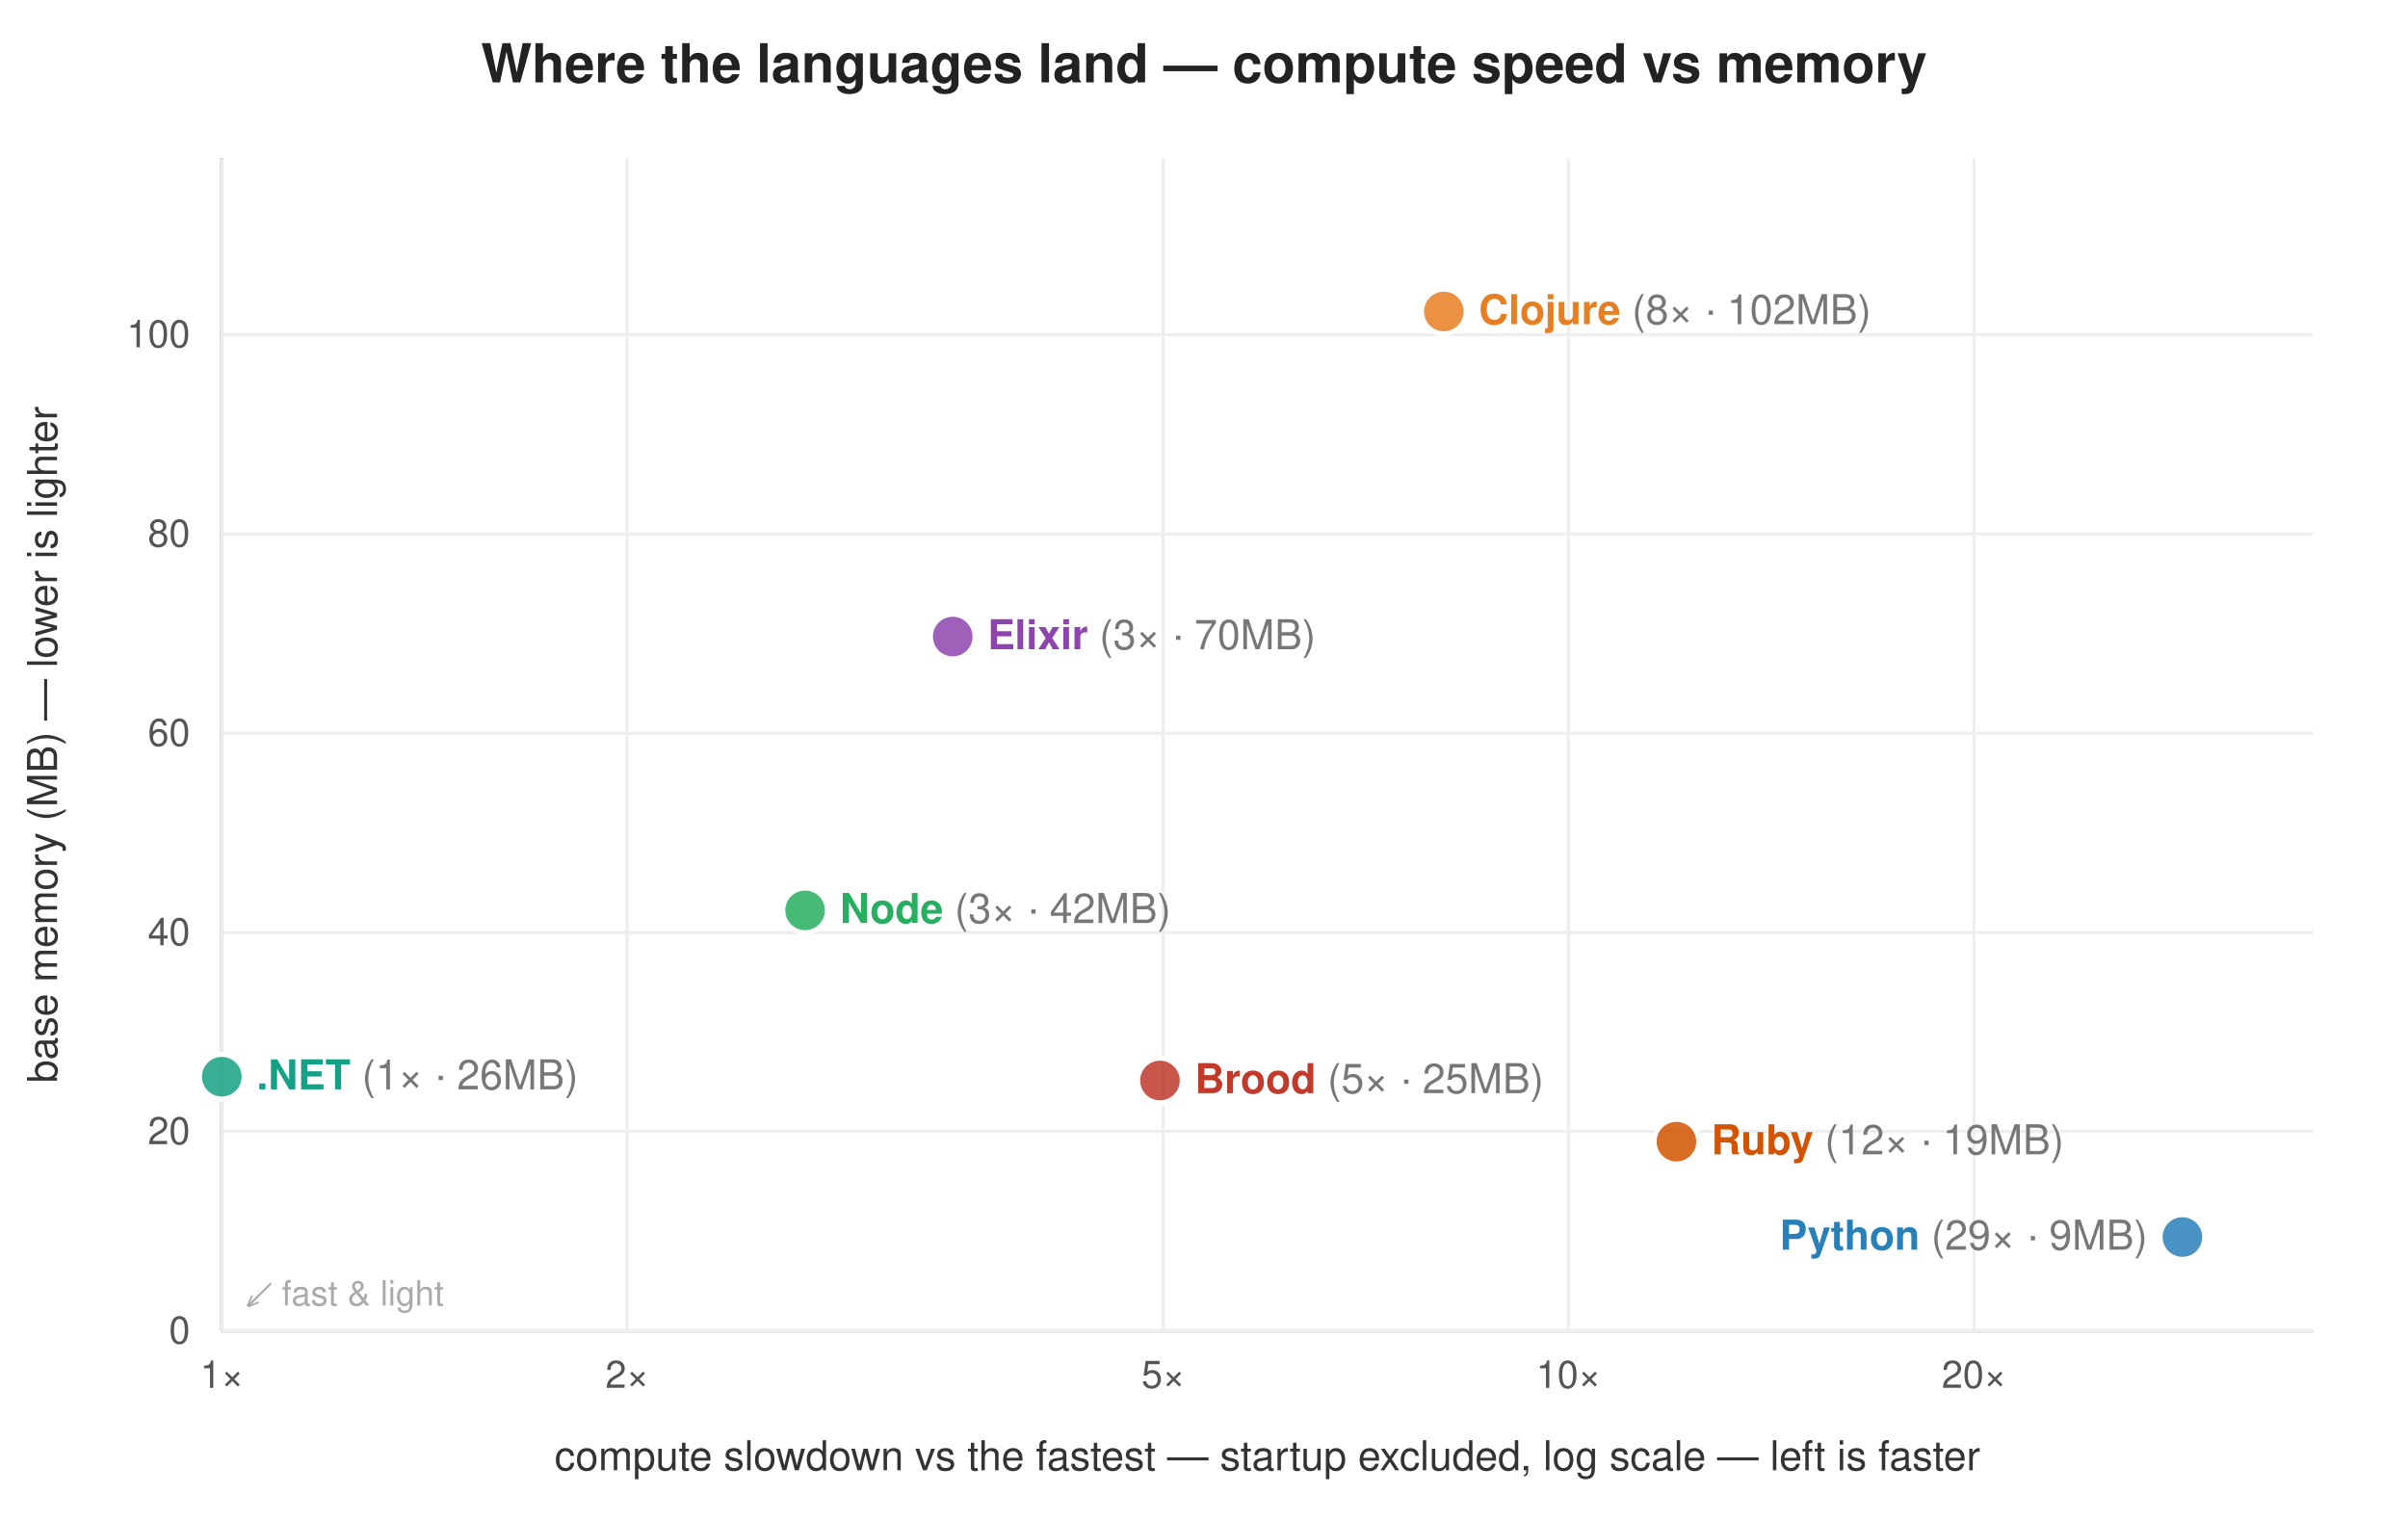
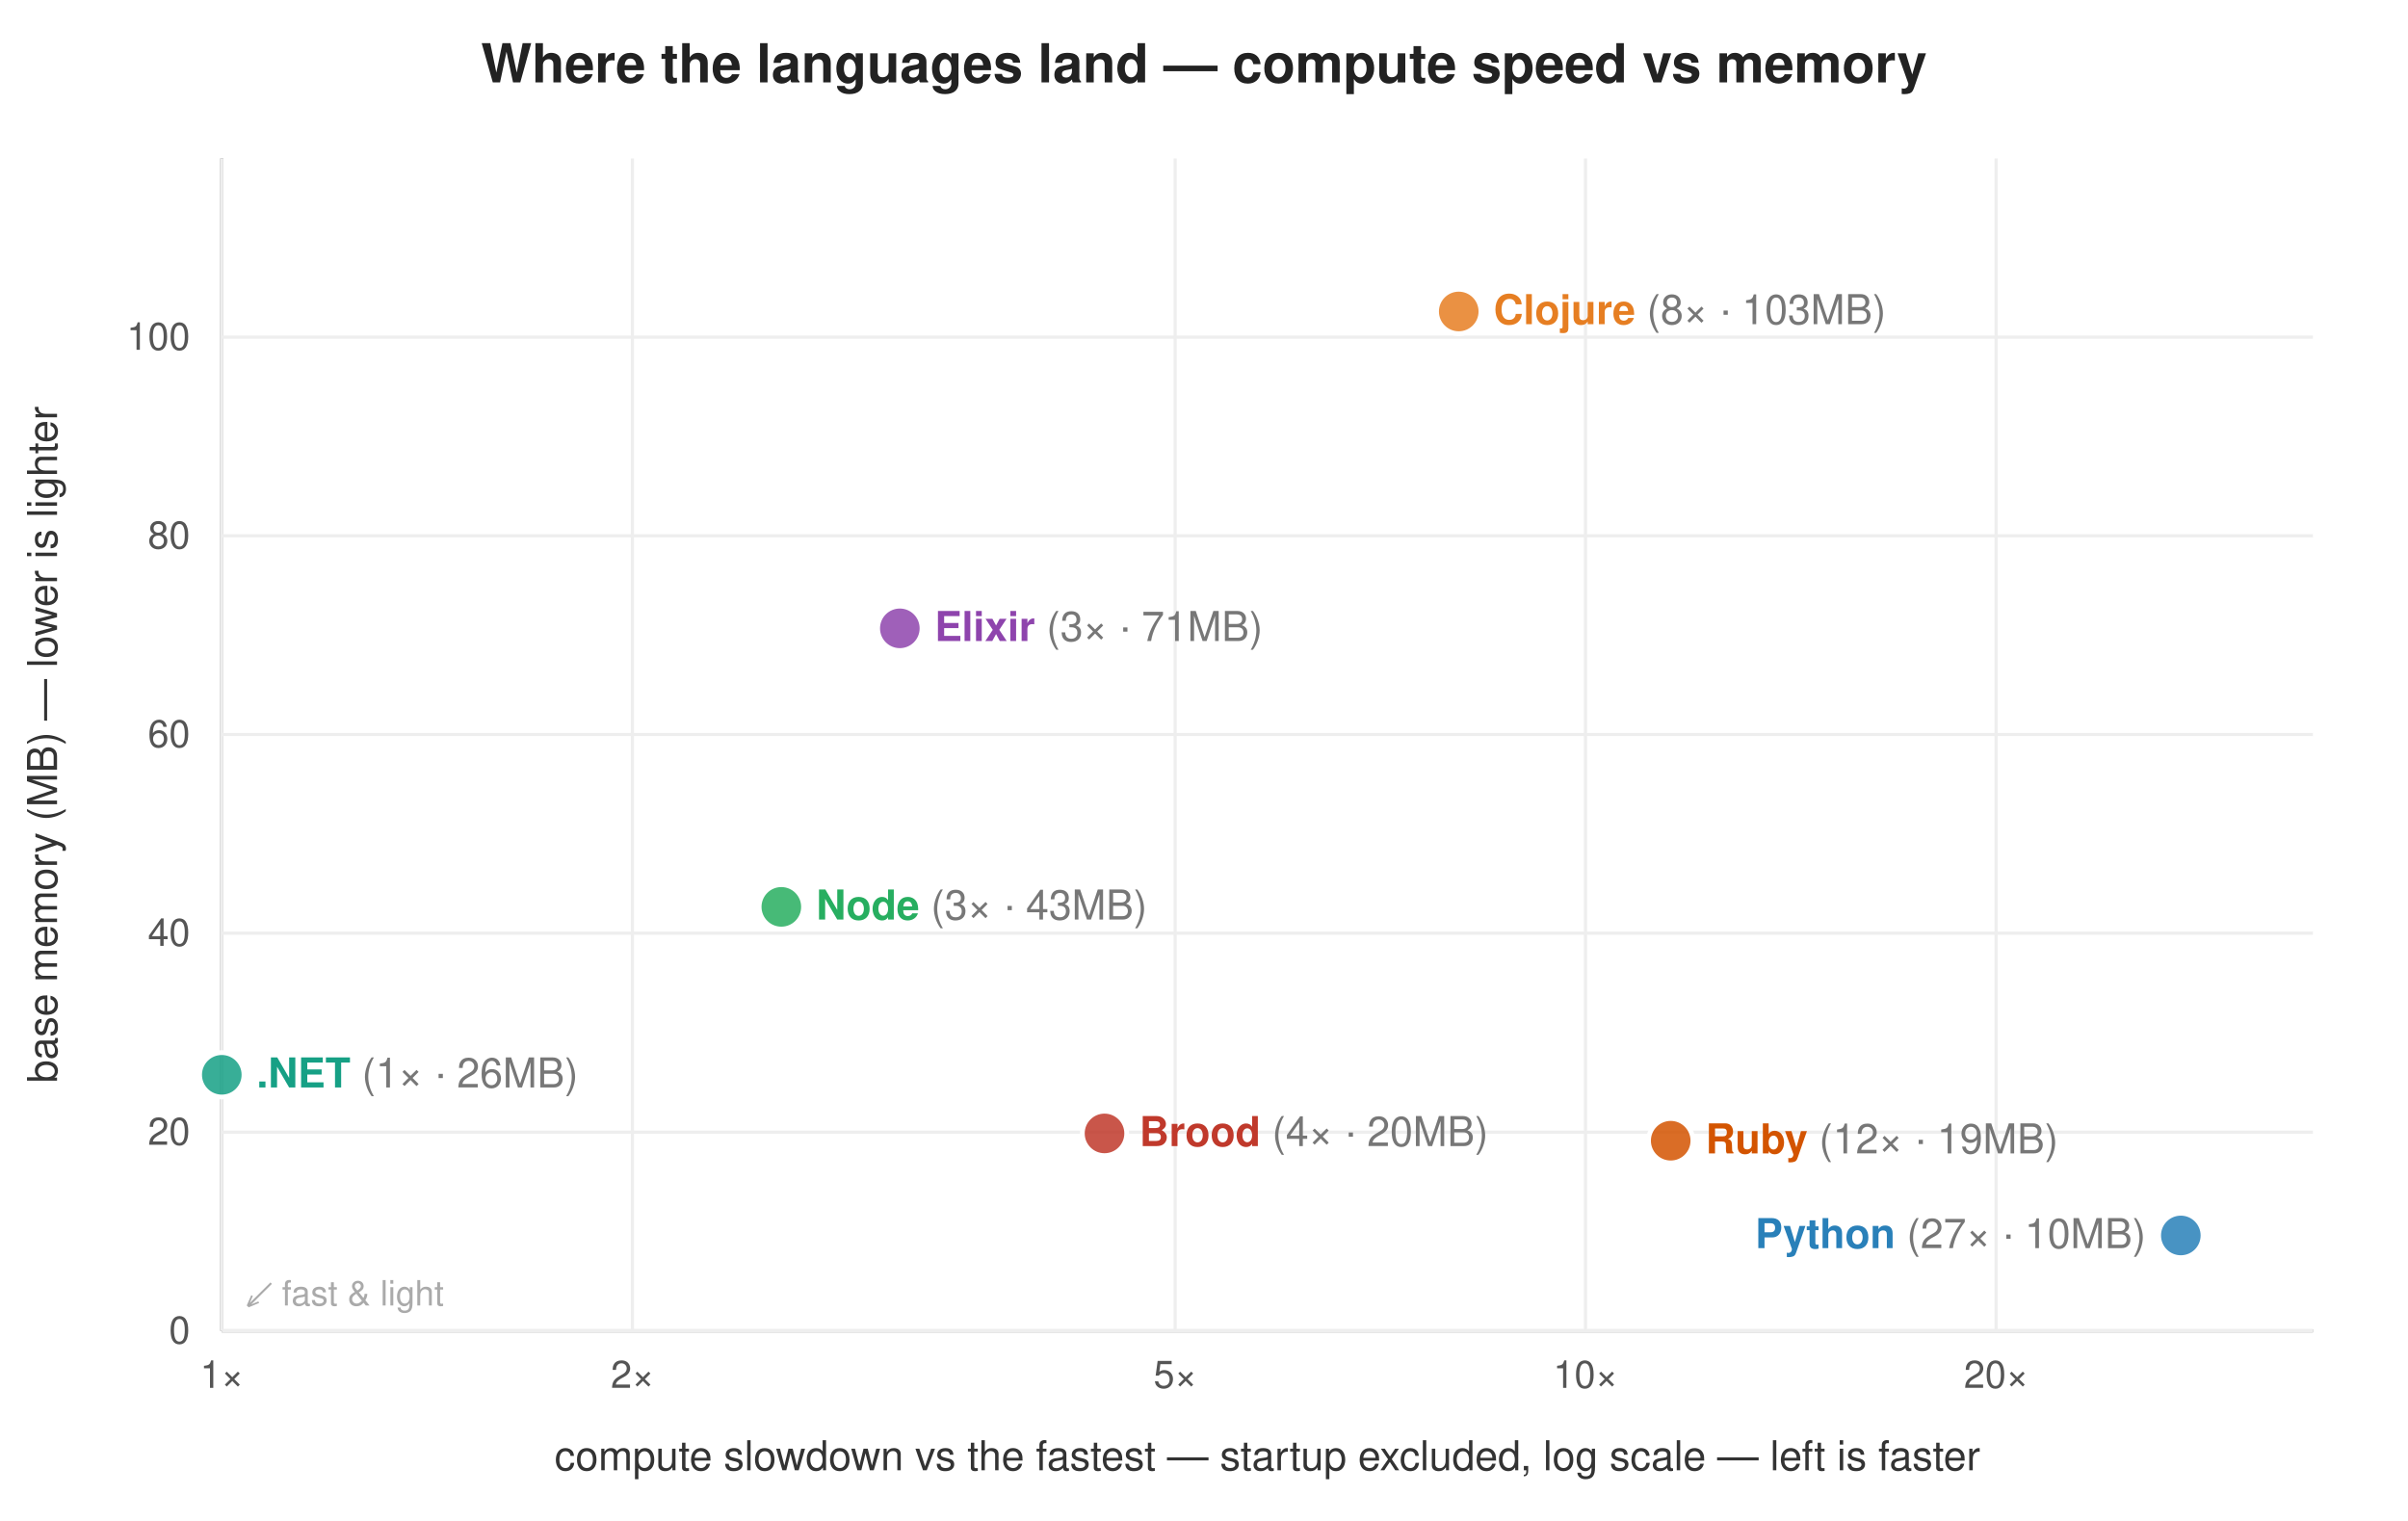
<svg xmlns="http://www.w3.org/2000/svg" width="760" height="480" viewBox="0 0 760 480" font-family="system-ui,Segoe UI,Helvetica,Arial,sans-serif">
  <rect width="760" height="480" fill="#ffffff" />
  <text x="380.0" y="26" text-anchor="middle" font-size="17" font-weight="700" fill="#222">Where the languages land — compute speed vs memory</text>
  <line x1="70" y1="420" x2="730" y2="420" stroke="#888" stroke-width="1" />
  <line x1="70" y1="50" x2="70" y2="420" stroke="#888" stroke-width="1" />
  <line x1="70.0" y1="50" x2="70.0" y2="420" stroke="#eee" stroke-width="1" />
  <text x="70.0" y="438" text-anchor="middle" font-size="12" fill="#555">1×</text>
-   <line x1="197.9" y1="50" x2="197.9" y2="420" stroke="#eee" stroke-width="1" />
-   <text x="197.9" y="438" text-anchor="middle" font-size="12" fill="#555">2×</text>
-   <line x1="367.1" y1="50" x2="367.1" y2="420" stroke="#eee" stroke-width="1" />
-   <text x="367.1" y="438" text-anchor="middle" font-size="12" fill="#555">5×</text>
-   <line x1="495.0" y1="50" x2="495.0" y2="420" stroke="#eee" stroke-width="1" />
-   <text x="495.0" y="438" text-anchor="middle" font-size="12" fill="#555">10×</text>
-   <line x1="623.0" y1="50" x2="623.0" y2="420" stroke="#eee" stroke-width="1" />
-   <text x="623.0" y="438" text-anchor="middle" font-size="12" fill="#555">20×</text>
+   <line x1="199.6" y1="50" x2="199.6" y2="420" stroke="#eee" stroke-width="1" />
+   <text x="199.6" y="438" text-anchor="middle" font-size="12" fill="#555">2×</text>
+   <line x1="370.9" y1="50" x2="370.9" y2="420" stroke="#eee" stroke-width="1" />
+   <text x="370.9" y="438" text-anchor="middle" font-size="12" fill="#555">5×</text>
+   <line x1="500.4" y1="50" x2="500.4" y2="420" stroke="#eee" stroke-width="1" />
+   <text x="500.4" y="438" text-anchor="middle" font-size="12" fill="#555">10×</text>
+   <line x1="630.0" y1="50" x2="630.0" y2="420" stroke="#eee" stroke-width="1" />
+   <text x="630.0" y="438" text-anchor="middle" font-size="12" fill="#555">20×</text>
  <line x1="70" y1="420.0" x2="730" y2="420.0" stroke="#eee" stroke-width="1" />
  <text x="60" y="424.0" text-anchor="end" font-size="12" fill="#555">0</text>
-   <line x1="70" y1="357.1" x2="730" y2="357.1" stroke="#eee" stroke-width="1" />
-   <text x="60" y="361.1" text-anchor="end" font-size="12" fill="#555">20</text>
-   <line x1="70" y1="294.3" x2="730" y2="294.3" stroke="#eee" stroke-width="1" />
-   <text x="60" y="298.3" text-anchor="end" font-size="12" fill="#555">40</text>
-   <line x1="70" y1="231.4" x2="730" y2="231.4" stroke="#eee" stroke-width="1" />
-   <text x="60" y="235.4" text-anchor="end" font-size="12" fill="#555">60</text>
-   <line x1="70" y1="168.5" x2="730" y2="168.5" stroke="#eee" stroke-width="1" />
-   <text x="60" y="172.5" text-anchor="end" font-size="12" fill="#555">80</text>
-   <line x1="70" y1="105.6" x2="730" y2="105.6" stroke="#eee" stroke-width="1" />
-   <text x="60" y="109.6" text-anchor="end" font-size="12" fill="#555">100</text>
+   <line x1="70" y1="357.3" x2="730" y2="357.3" stroke="#eee" stroke-width="1" />
+   <text x="60" y="361.3" text-anchor="end" font-size="12" fill="#555">20</text>
+   <line x1="70" y1="294.5" x2="730" y2="294.5" stroke="#eee" stroke-width="1" />
+   <text x="60" y="298.5" text-anchor="end" font-size="12" fill="#555">40</text>
+   <line x1="70" y1="231.8" x2="730" y2="231.8" stroke="#eee" stroke-width="1" />
+   <text x="60" y="235.8" text-anchor="end" font-size="12" fill="#555">60</text>
+   <line x1="70" y1="169.1" x2="730" y2="169.1" stroke="#eee" stroke-width="1" />
+   <text x="60" y="173.1" text-anchor="end" font-size="12" fill="#555">80</text>
+   <line x1="70" y1="106.4" x2="730" y2="106.4" stroke="#eee" stroke-width="1" />
+   <text x="60" y="110.4" text-anchor="end" font-size="12" fill="#555">100</text>
  <text x="400.0" y="464" text-anchor="middle" font-size="13" fill="#333">compute slowdown vs the fastest — startup excluded, log scale — left is faster</text>
  <text x="18" y="235.0" text-anchor="middle" font-size="13" fill="#333" transform="rotate(-90 18 235.0)">base memory (MB) — lower is lighter</text>
  <text x="78" y="412" font-size="11" fill="#aaa">↙ fast &amp; light</text>
-   <circle cx="688.8" cy="390.4" r="7" fill="#2980b9" fill-opacity="0.85" stroke="#fff" stroke-width="1.5" />
-   <text x="677.8" y="394.4" text-anchor="end" font-size="13" font-weight="600" fill="#2980b9">Python <tspan font-weight="400" fill="#777">(29× · 9MB)</tspan>
+   <circle cx="688.3" cy="389.9" r="7" fill="#2980b9" fill-opacity="0.85" stroke="#fff" stroke-width="1.5" />
+   <text x="677.3" y="393.9" text-anchor="end" font-size="13" font-weight="600" fill="#2980b9">Python <tspan font-weight="400" fill="#777">(27× · 10MB)</tspan>
  </text>
-   <circle cx="529.1" cy="360.3" r="7" fill="#d35400" fill-opacity="0.85" stroke="#fff" stroke-width="1.5" />
-   <text x="540.1" y="364.3" text-anchor="start" font-size="13" font-weight="600" fill="#d35400">Ruby <tspan font-weight="400" fill="#777">(12× · 19MB)</tspan>
+   <circle cx="527.3" cy="360.0" r="7" fill="#d35400" fill-opacity="0.85" stroke="#fff" stroke-width="1.5" />
+   <text x="538.3" y="364.0" text-anchor="start" font-size="13" font-weight="600" fill="#d35400">Ruby <tspan font-weight="400" fill="#777">(12× · 19MB)</tspan>
  </text>
-   <circle cx="366.1" cy="341.0" r="7" fill="#c0392b" fill-opacity="0.85" stroke="#fff" stroke-width="1.5" />
-   <text x="377.1" y="345.0" text-anchor="start" font-size="13" font-weight="600" fill="#c0392b">Brood <tspan font-weight="400" fill="#777">(5× · 25MB)</tspan>
+   <circle cx="348.6" cy="357.7" r="7" fill="#c0392b" fill-opacity="0.85" stroke="#fff" stroke-width="1.5" />
+   <text x="359.6" y="361.7" text-anchor="start" font-size="13" font-weight="600" fill="#c0392b">Brood <tspan font-weight="400" fill="#777">(4× · 20MB)</tspan>
  </text>
-   <circle cx="70.0" cy="339.8" r="7" fill="#16a085" fill-opacity="0.85" stroke="#fff" stroke-width="1.5" />
-   <text x="81.0" y="343.8" text-anchor="start" font-size="13" font-weight="600" fill="#16a085">.NET <tspan font-weight="400" fill="#777">(1× · 26MB)</tspan>
+   <circle cx="70.0" cy="339.2" r="7" fill="#16a085" fill-opacity="0.85" stroke="#fff" stroke-width="1.5" />
+   <text x="81.0" y="343.2" text-anchor="start" font-size="13" font-weight="600" fill="#16a085">.NET <tspan font-weight="400" fill="#777">(1× · 26MB)</tspan>
  </text>
-   <circle cx="254.1" cy="287.3" r="7" fill="#27ae60" fill-opacity="0.85" stroke="#fff" stroke-width="1.5" />
-   <text x="265.1" y="291.3" text-anchor="start" font-size="13" font-weight="600" fill="#27ae60">Node <tspan font-weight="400" fill="#777">(3× · 42MB)</tspan>
+   <circle cx="246.6" cy="286.2" r="7" fill="#27ae60" fill-opacity="0.85" stroke="#fff" stroke-width="1.5" />
+   <text x="257.6" y="290.2" text-anchor="start" font-size="13" font-weight="600" fill="#27ae60">Node <tspan font-weight="400" fill="#777">(3× · 43MB)</tspan>
  </text>
-   <circle cx="300.7" cy="200.9" r="7" fill="#8e44ad" fill-opacity="0.85" stroke="#fff" stroke-width="1.5" />
-   <text x="311.7" y="204.9" text-anchor="start" font-size="13" font-weight="600" fill="#8e44ad">Elixir <tspan font-weight="400" fill="#777">(3× · 70MB)</tspan>
+   <circle cx="284.0" cy="198.3" r="7" fill="#8e44ad" fill-opacity="0.85" stroke="#fff" stroke-width="1.5" />
+   <text x="295.0" y="202.3" text-anchor="start" font-size="13" font-weight="600" fill="#8e44ad">Elixir <tspan font-weight="400" fill="#777">(3× · 71MB)</tspan>
  </text>
-   <circle cx="455.7" cy="98.3" r="7" fill="#e67e22" fill-opacity="0.85" stroke="#fff" stroke-width="1.5" />
-   <text x="466.7" y="102.3" text-anchor="start" font-size="13" font-weight="600" fill="#e67e22">Clojure <tspan font-weight="400" fill="#777">(8× · 102MB)</tspan>
+   <circle cx="460.4" cy="98.3" r="7" fill="#e67e22" fill-opacity="0.85" stroke="#fff" stroke-width="1.5" />
+   <text x="471.4" y="102.3" text-anchor="start" font-size="13" font-weight="600" fill="#e67e22">Clojure <tspan font-weight="400" fill="#777">(8× · 103MB)</tspan>
  </text>
</svg>
